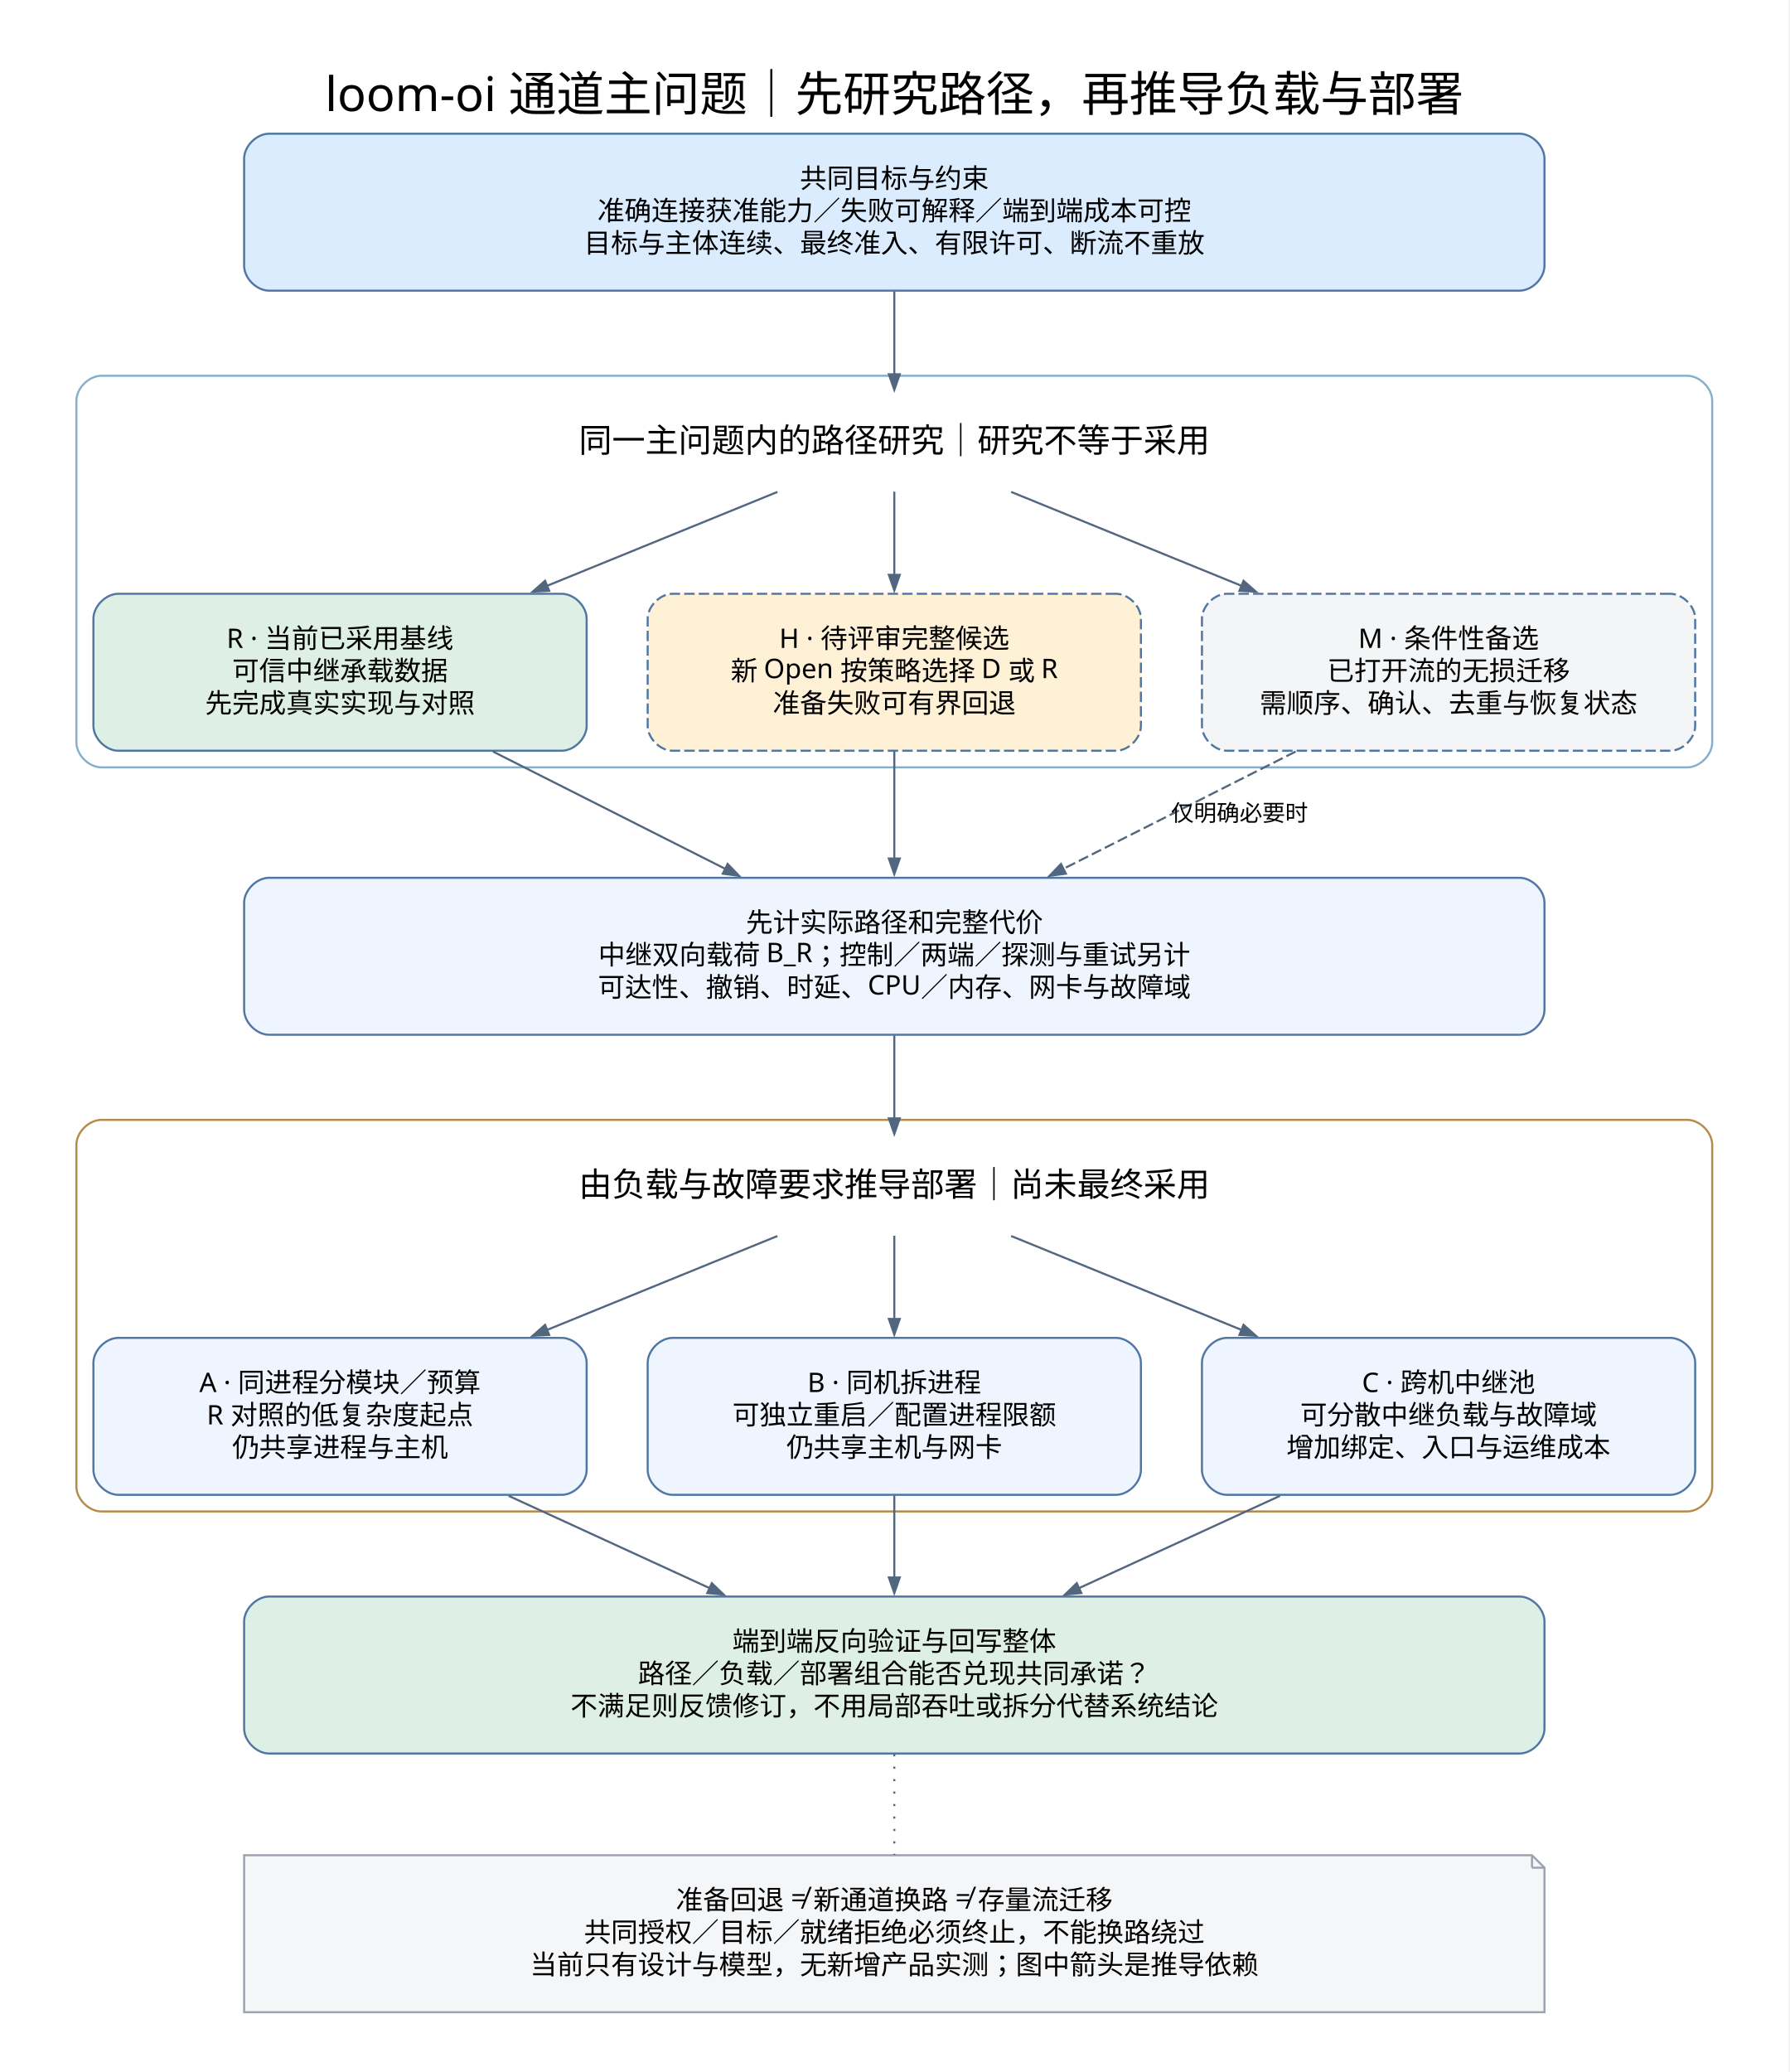
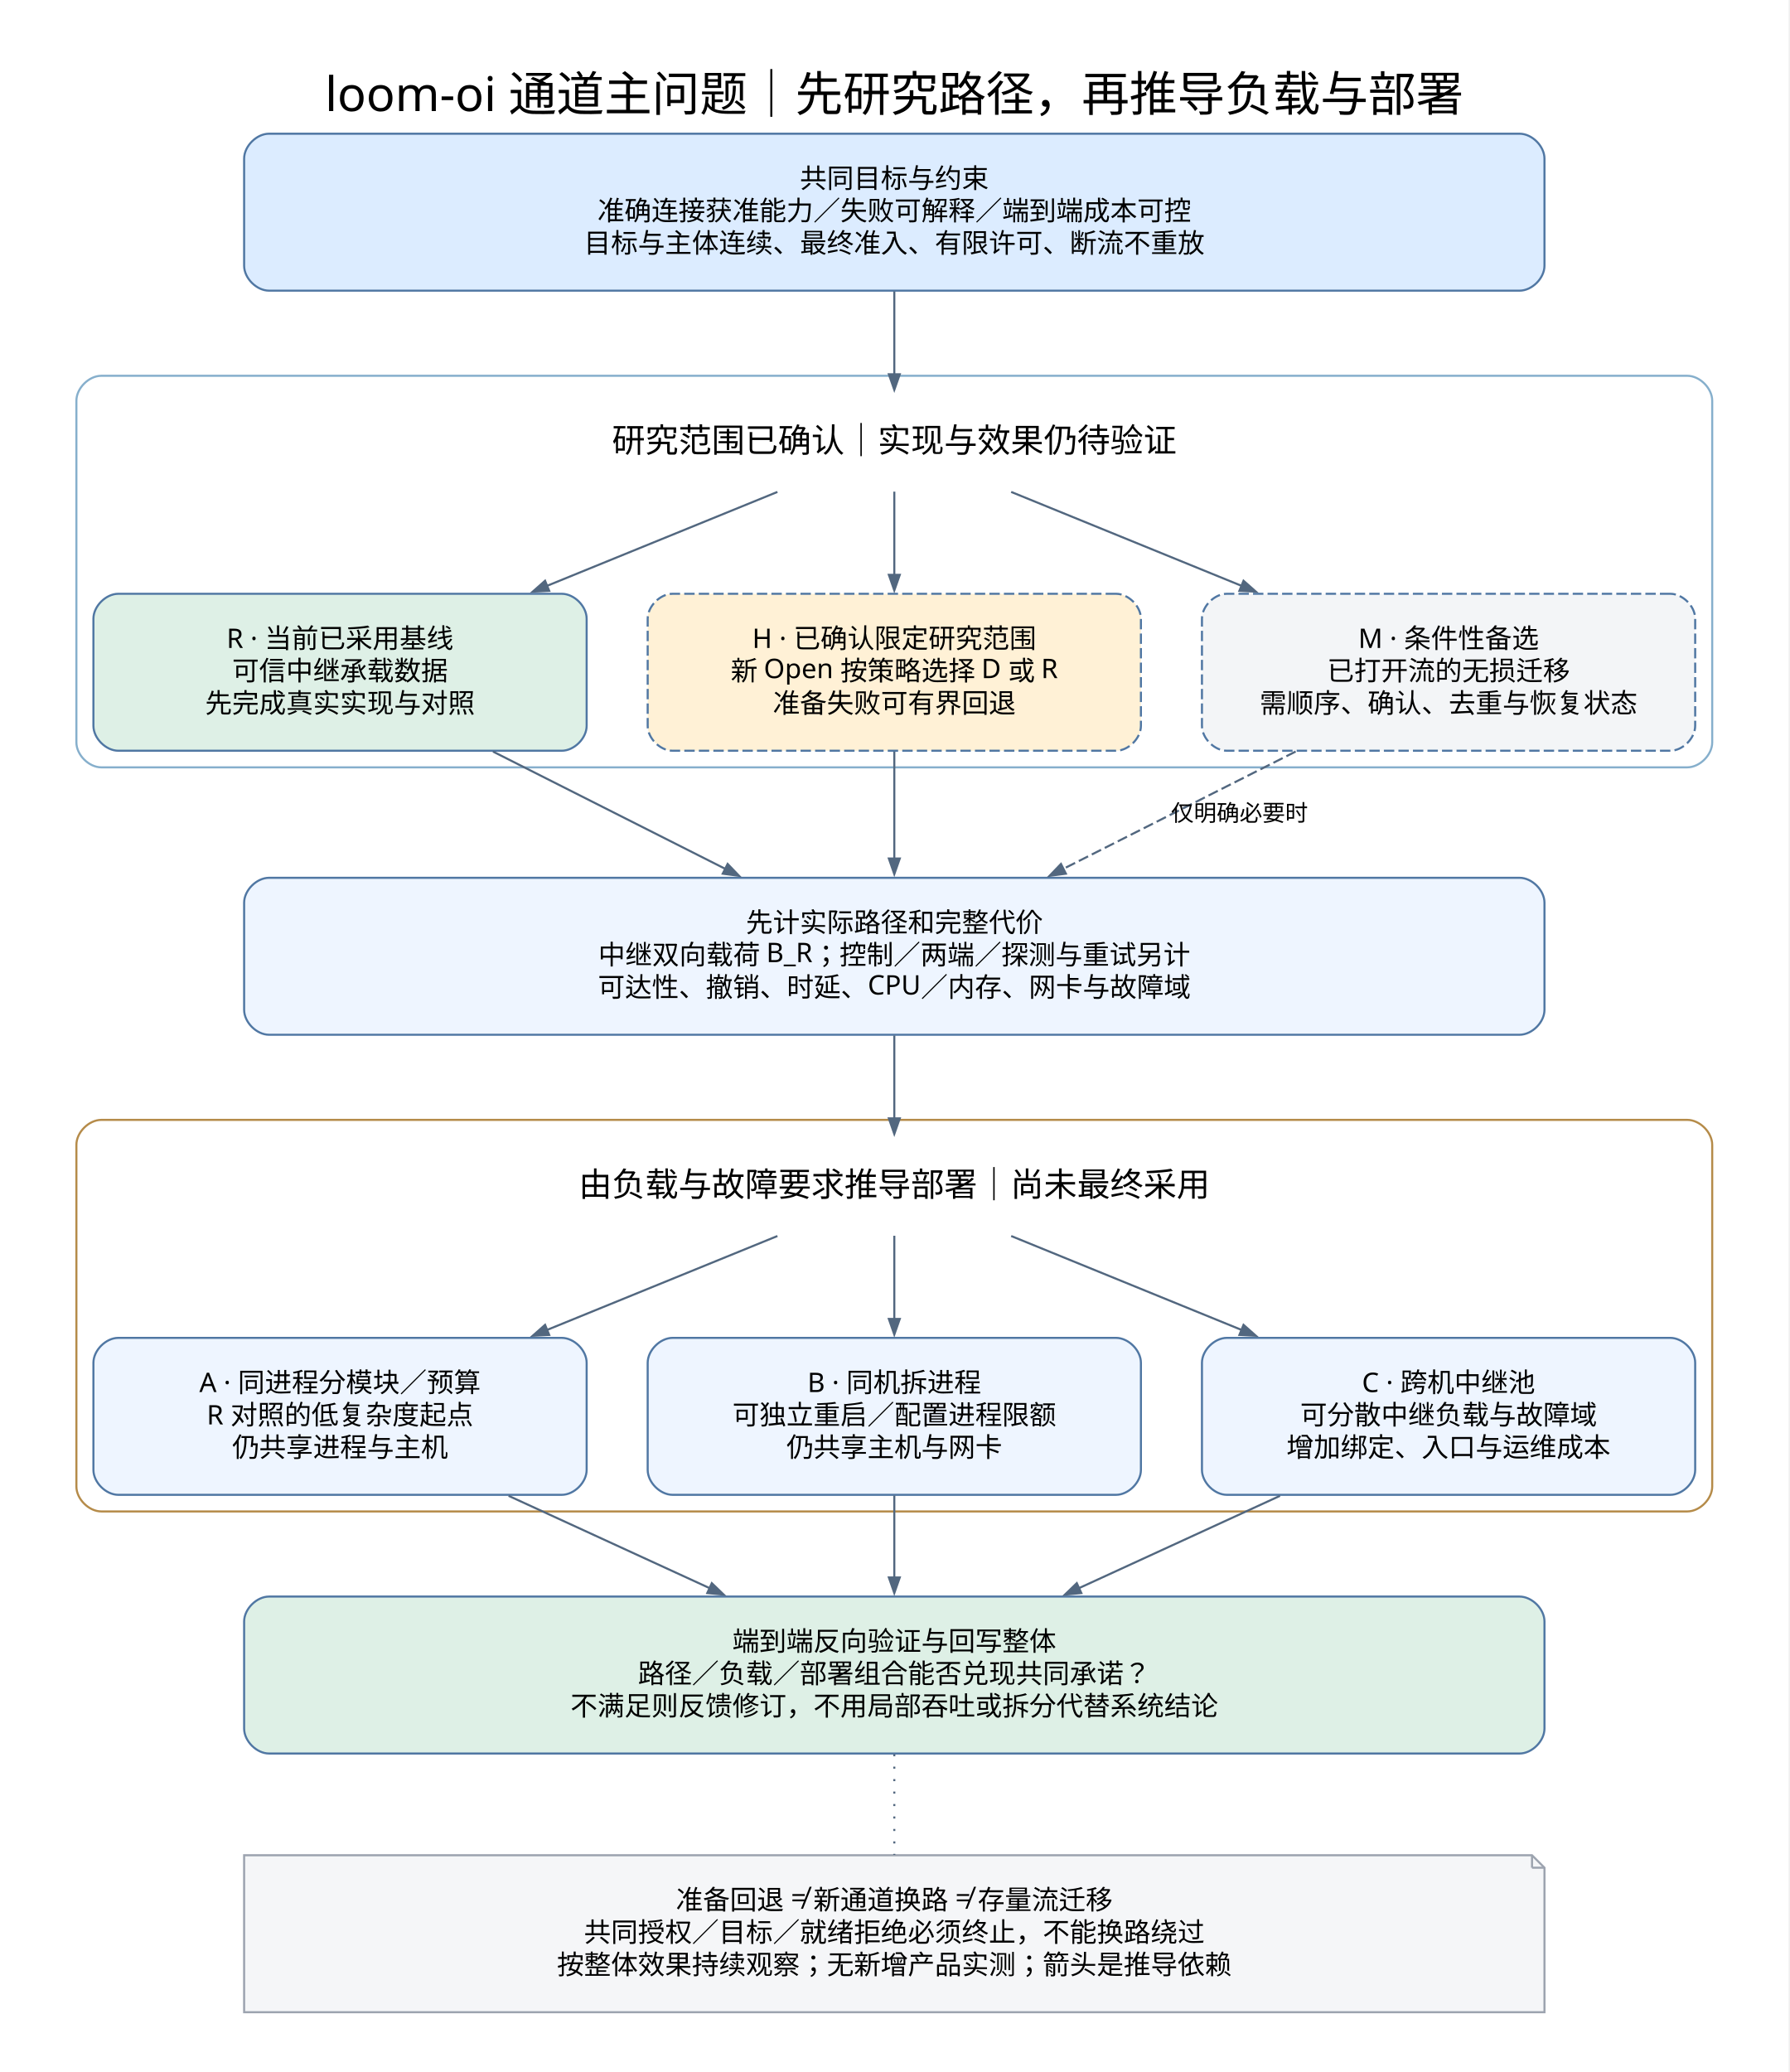
<svg xmlns="http://www.w3.org/2000/svg" width="862pt" height="998pt" viewBox="0.00 0.00 862.00 998.00">
  <g id="graph0" class="graph" transform="scale(1 1) rotate(0) translate(28.8 969.2)">
    <polygon fill="white" stroke="none" points="-28.8,28.8 -28.8,-969.2 832.8,-969.2 832.8,28.8 -28.8,28.8" />
    <text xml:space="preserve" text-anchor="middle" x="402" y="-915.7" font-family="Noto Sans SC" font-size="23.00">loom-oi 通道主问题｜先研究路径，再推导负载与部署</text>
    <g id="clust1" class="cluster">
      <path fill="white" stroke="#86afcc" d="M20,-599.6C20,-599.6 784,-599.6 784,-599.6 790,-599.6 796,-605.6 796,-611.6 796,-611.6 796,-776.2 796,-776.2 796,-782.2 790,-788.2 784,-788.2 784,-788.2 20,-788.2 20,-788.2 14,-788.2 8,-782.2 8,-776.2 8,-776.2 8,-611.6 8,-611.6 8,-605.6 14,-599.6 20,-599.6" />
    </g>
    <g id="clust3" class="cluster">
      <path fill="white" stroke="#b58b49" d="M20,-241.2C20,-241.2 784,-241.2 784,-241.2 790,-241.2 796,-247.2 796,-253.2 796,-253.2 796,-417.8 796,-417.8 796,-423.8 790,-429.8 784,-429.8 784,-429.8 20,-429.8 20,-429.8 14,-429.8 8,-423.8 8,-417.8 8,-417.8 8,-253.2 8,-253.2 8,-247.2 14,-241.2 20,-241.2" />
    </g>
    <g id="node1" class="node">
      <path fill="#dcecff" stroke="#5077a3" d="M703.2,-904.8C703.2,-904.8 100.8,-904.8 100.8,-904.8 94.8,-904.8 88.8,-898.8 88.8,-892.8 88.8,-892.8 88.8,-841.2 88.8,-841.2 88.8,-835.2 94.8,-829.2 100.8,-829.2 100.8,-829.2 703.2,-829.2 703.2,-829.2 709.2,-829.2 715.2,-835.2 715.2,-841.2 715.2,-841.2 715.2,-892.8 715.2,-892.8 715.2,-898.8 709.2,-904.8 703.2,-904.8" />
      <text xml:space="preserve" text-anchor="middle" x="402" y="-878.7" font-family="Noto Sans SC" font-size="13.00">共同目标与约束</text>
      <text xml:space="preserve" text-anchor="middle" x="402" y="-863.1" font-family="Noto Sans SC" font-size="13.00">准确连接获准能力／失败可解释／端到端成本可控</text>
      <text xml:space="preserve" text-anchor="middle" x="402" y="-847.5" font-family="Noto Sans SC" font-size="13.00">目标与主体连续、最终准入、有限许可、断流不重放</text>
    </g>
    <g id="node2" class="node">
      <path fill="white" stroke="none" d="M714,-780.2C714,-780.2 90,-780.2 90,-780.2 84,-780.2 78,-774.2 78,-768.2 78,-768.2 78,-744.2 78,-744.2 78,-738.2 84,-732.2 90,-732.2 90,-732.2 714,-732.2 714,-732.2 720,-732.2 726,-738.2 726,-744.2 726,-744.2 726,-768.2 726,-768.2 726,-774.2 720,-780.2 714,-780.2" />
-       <text xml:space="preserve" text-anchor="middle" x="402" y="-751.4" font-family="Noto Sans SC" font-size="16.00">同一主问题内的路径研究｜研究不等于采用</text>
+       <text xml:space="preserve" text-anchor="middle" x="402" y="-751.4" font-family="Noto Sans SC" font-size="16.00">研究范围已确认｜实现与效果仍待验证</text>
    </g>
    <g id="edge1" class="edge">
      <path fill="none" stroke="#52677f" d="M402,-828.86C402,-815.78 402,-801.22 402,-788.66" />
      <polygon fill="#52677f" stroke="#52677f" points="404.63,-788.93 402,-781.43 399.38,-788.93 404.63,-788.93" />
    </g>
    <g id="node3" class="node">
      <path fill="#def0e6" stroke="#5077a3" d="M241.8,-683.2C241.8,-683.2 28.2,-683.2 28.2,-683.2 22.2,-683.2 16.2,-677.2 16.2,-671.2 16.2,-671.2 16.2,-619.6 16.2,-619.6 16.2,-613.6 22.2,-607.6 28.2,-607.6 28.2,-607.6 241.8,-607.6 241.8,-607.6 247.8,-607.6 253.8,-613.6 253.8,-619.6 253.8,-619.6 253.8,-671.2 253.8,-671.2 253.8,-677.2 247.8,-683.2 241.8,-683.2" />
      <text xml:space="preserve" text-anchor="middle" x="135" y="-657.1" font-family="Noto Sans SC" font-size="13.00">R · 当前已采用基线</text>
      <text xml:space="preserve" text-anchor="middle" x="135" y="-641.5" font-family="Noto Sans SC" font-size="13.00">可信中继承载数据</text>
      <text xml:space="preserve" text-anchor="middle" x="135" y="-625.9" font-family="Noto Sans SC" font-size="13.00">先完成真实实现与对照</text>
    </g>
    <g id="edge2" class="edge">
      <path fill="none" stroke="#52677f" d="M345.7,-732.26C313.42,-719.1 271.96,-702.21 234.38,-686.89" />
      <polygon fill="#52677f" stroke="#52677f" points="235.76,-684.62 227.82,-684.22 233.77,-689.48 235.76,-684.62" />
    </g>
    <g id="node4" class="node">
      <path fill="#fff1d6" stroke="#5077a3" stroke-dasharray="5,2" d="M508.8,-683.2C508.8,-683.2 295.2,-683.2 295.2,-683.2 289.2,-683.2 283.2,-677.2 283.2,-671.2 283.2,-671.2 283.2,-619.6 283.2,-619.6 283.2,-613.6 289.2,-607.6 295.2,-607.6 295.2,-607.6 508.8,-607.6 508.8,-607.6 514.8,-607.6 520.8,-613.6 520.8,-619.6 520.8,-619.6 520.8,-671.2 520.8,-671.2 520.8,-677.2 514.8,-683.2 508.8,-683.2" />
-       <text xml:space="preserve" text-anchor="middle" x="402" y="-657.1" font-family="Noto Sans SC" font-size="13.00">H · 待评审完整候选</text>
+       <text xml:space="preserve" text-anchor="middle" x="402" y="-657.1" font-family="Noto Sans SC" font-size="13.00">H · 已确认限定研究范围</text>
      <text xml:space="preserve" text-anchor="middle" x="402" y="-641.5" font-family="Noto Sans SC" font-size="13.00">新 Open 按策略选择 D 或 R</text>
      <text xml:space="preserve" text-anchor="middle" x="402" y="-625.9" font-family="Noto Sans SC" font-size="13.00">准备失败可有界回退</text>
    </g>
    <g id="edge3" class="edge">
      <path fill="none" stroke="#52677f" d="M402,-732.39C402,-720.74 402,-706.12 402,-692.27" />
      <polygon fill="#52677f" stroke="#52677f" points="404.63,-692.32 402,-684.82 399.38,-692.32 404.63,-692.32" />
    </g>
    <g id="node5" class="node">
      <path fill="#f3f5f7" stroke="#5077a3" stroke-dasharray="5,2" d="M775.8,-683.2C775.8,-683.2 562.2,-683.2 562.2,-683.2 556.2,-683.2 550.2,-677.2 550.2,-671.2 550.2,-671.2 550.2,-619.6 550.2,-619.6 550.2,-613.6 556.2,-607.6 562.2,-607.6 562.2,-607.6 775.8,-607.6 775.8,-607.6 781.8,-607.6 787.8,-613.6 787.8,-619.6 787.8,-619.6 787.8,-671.2 787.8,-671.2 787.8,-677.2 781.8,-683.2 775.8,-683.2" />
      <text xml:space="preserve" text-anchor="middle" x="669" y="-657.1" font-family="Noto Sans SC" font-size="13.00">M · 条件性备选</text>
      <text xml:space="preserve" text-anchor="middle" x="669" y="-641.5" font-family="Noto Sans SC" font-size="13.00">已打开流的无损迁移</text>
      <text xml:space="preserve" text-anchor="middle" x="669" y="-625.9" font-family="Noto Sans SC" font-size="13.00">需顺序、确认、去重与恢复状态</text>
    </g>
    <g id="edge4" class="edge">
      <path fill="none" stroke="#52677f" d="M458.3,-732.26C490.58,-719.1 532.04,-702.21 569.62,-686.89" />
      <polygon fill="#52677f" stroke="#52677f" points="570.23,-689.48 576.18,-684.22 568.24,-684.62 570.23,-689.48" />
    </g>
    <g id="node6" class="node">
      <path fill="#eef5ff" stroke="#5077a3" d="M703.2,-546.4C703.2,-546.4 100.8,-546.4 100.8,-546.4 94.8,-546.4 88.8,-540.4 88.8,-534.4 88.8,-534.4 88.8,-482.8 88.8,-482.8 88.8,-476.8 94.8,-470.8 100.8,-470.8 100.8,-470.8 703.2,-470.8 703.2,-470.8 709.2,-470.8 715.2,-476.8 715.2,-482.8 715.2,-482.8 715.2,-534.4 715.2,-534.4 715.2,-540.4 709.2,-546.4 703.2,-546.4" />
      <text xml:space="preserve" text-anchor="middle" x="402" y="-520.3" font-family="Noto Sans SC" font-size="13.00">先计实际路径和完整代价</text>
      <text xml:space="preserve" text-anchor="middle" x="402" y="-504.7" font-family="Noto Sans SC" font-size="13.00">中继双向载荷 B_R；控制／两端／探测与重试另计</text>
      <text xml:space="preserve" text-anchor="middle" x="402" y="-489.1" font-family="Noto Sans SC" font-size="13.00">可达性、撤销、时延、CPU／内存、网卡与故障域</text>
    </g>
    <g id="edge5" class="edge">
      <path fill="none" stroke="#52677f" d="M208.67,-607.21C243.39,-589.68 284.93,-568.7 320.59,-550.7" />
      <polygon fill="#52677f" stroke="#52677f" points="321.71,-553.08 327.22,-547.35 319.35,-548.39 321.71,-553.08" />
    </g>
    <g id="edge6" class="edge">
      <path fill="none" stroke="#52677f" d="M402,-607.21C402,-591.15 402,-572.2 402,-555.3" />
      <polygon fill="#52677f" stroke="#52677f" points="404.63,-555.68 402,-548.18 399.38,-555.68 404.63,-555.68" />
    </g>
    <g id="edge7" class="edge">
      <path fill="none" stroke="#52677f" stroke-dasharray="5,2" d="M595.33,-607.21C560.61,-589.68 519.07,-568.7 483.41,-550.7" />
      <polygon fill="#52677f" stroke="#52677f" points="484.65,-548.39 476.78,-547.35 482.29,-553.08 484.65,-548.39" />
      <text xml:space="preserve" text-anchor="middle" x="568.26" y="-573.7" font-family="Noto Sans SC" font-size="11.00">仅明确必要时</text>
    </g>
    <g id="node7" class="node">
      <path fill="white" stroke="none" d="M714,-421.8C714,-421.8 90,-421.8 90,-421.8 84,-421.8 78,-415.8 78,-409.8 78,-409.8 78,-385.8 78,-385.8 78,-379.8 84,-373.8 90,-373.8 90,-373.8 714,-373.8 714,-373.8 720,-373.8 726,-379.8 726,-385.8 726,-385.8 726,-409.8 726,-409.8 726,-415.8 720,-421.8 714,-421.8" />
      <text xml:space="preserve" text-anchor="middle" x="402" y="-393" font-family="Noto Sans SC" font-size="16.00">由负载与故障要求推导部署｜尚未最终采用</text>
    </g>
    <g id="edge8" class="edge">
      <path fill="none" stroke="#52677f" d="M402,-470.46C402,-457.38 402,-442.82 402,-430.26" />
      <polygon fill="#52677f" stroke="#52677f" points="404.63,-430.53 402,-423.03 399.38,-430.53 404.63,-430.53" />
    </g>
    <g id="node8" class="node">
      <path fill="#eef5ff" stroke="#5077a3" d="M241.8,-324.8C241.8,-324.8 28.2,-324.8 28.2,-324.8 22.2,-324.8 16.2,-318.8 16.2,-312.8 16.2,-312.8 16.2,-261.2 16.2,-261.2 16.2,-255.2 22.2,-249.2 28.2,-249.2 28.2,-249.2 241.8,-249.2 241.8,-249.2 247.8,-249.2 253.8,-255.2 253.8,-261.2 253.8,-261.2 253.8,-312.8 253.8,-312.8 253.8,-318.8 247.8,-324.8 241.8,-324.8" />
      <text xml:space="preserve" text-anchor="middle" x="135" y="-298.7" font-family="Noto Sans SC" font-size="13.00">A · 同进程分模块／预算</text>
      <text xml:space="preserve" text-anchor="middle" x="135" y="-283.1" font-family="Noto Sans SC" font-size="13.00">R 对照的低复杂度起点</text>
      <text xml:space="preserve" text-anchor="middle" x="135" y="-267.5" font-family="Noto Sans SC" font-size="13.00">仍共享进程与主机</text>
    </g>
    <g id="edge9" class="edge">
      <path fill="none" stroke="#52677f" d="M345.7,-373.86C313.42,-360.7 271.96,-343.81 234.38,-328.49" />
      <polygon fill="#52677f" stroke="#52677f" points="235.76,-326.22 227.82,-325.82 233.77,-331.08 235.76,-326.22" />
    </g>
    <g id="node9" class="node">
      <path fill="#eef5ff" stroke="#5077a3" d="M508.8,-324.8C508.8,-324.8 295.2,-324.8 295.2,-324.8 289.2,-324.8 283.2,-318.8 283.2,-312.8 283.2,-312.8 283.2,-261.2 283.2,-261.2 283.2,-255.2 289.2,-249.2 295.2,-249.2 295.2,-249.2 508.8,-249.2 508.8,-249.2 514.8,-249.2 520.8,-255.2 520.8,-261.2 520.8,-261.2 520.8,-312.8 520.8,-312.8 520.8,-318.8 514.8,-324.8 508.8,-324.8" />
      <text xml:space="preserve" text-anchor="middle" x="402" y="-298.7" font-family="Noto Sans SC" font-size="13.00">B · 同机拆进程</text>
      <text xml:space="preserve" text-anchor="middle" x="402" y="-283.1" font-family="Noto Sans SC" font-size="13.00">可独立重启／配置进程限额</text>
      <text xml:space="preserve" text-anchor="middle" x="402" y="-267.5" font-family="Noto Sans SC" font-size="13.00">仍共享主机与网卡</text>
    </g>
    <g id="edge10" class="edge">
      <path fill="none" stroke="#52677f" d="M402,-373.99C402,-362.34 402,-347.72 402,-333.87" />
      <polygon fill="#52677f" stroke="#52677f" points="404.63,-333.92 402,-326.42 399.38,-333.92 404.63,-333.92" />
    </g>
    <g id="node10" class="node">
      <path fill="#eef5ff" stroke="#5077a3" d="M775.8,-324.8C775.8,-324.8 562.2,-324.8 562.2,-324.8 556.2,-324.8 550.2,-318.8 550.2,-312.8 550.2,-312.8 550.2,-261.2 550.2,-261.2 550.2,-255.2 556.2,-249.2 562.2,-249.2 562.2,-249.2 775.8,-249.2 775.8,-249.2 781.8,-249.2 787.8,-255.2 787.8,-261.2 787.8,-261.2 787.8,-312.8 787.8,-312.8 787.8,-318.8 781.8,-324.8 775.8,-324.8" />
      <text xml:space="preserve" text-anchor="middle" x="669" y="-298.7" font-family="Noto Sans SC" font-size="13.00">C · 跨机中继池</text>
      <text xml:space="preserve" text-anchor="middle" x="669" y="-283.1" font-family="Noto Sans SC" font-size="13.00">可分散中继负载与故障域</text>
      <text xml:space="preserve" text-anchor="middle" x="669" y="-267.5" font-family="Noto Sans SC" font-size="13.00">增加绑定、入口与运维成本</text>
    </g>
    <g id="edge11" class="edge">
      <path fill="none" stroke="#52677f" d="M458.3,-373.86C490.58,-360.7 532.04,-343.81 569.62,-328.49" />
      <polygon fill="#52677f" stroke="#52677f" points="570.23,-331.08 576.18,-325.82 568.24,-326.22 570.23,-331.08" />
    </g>
    <g id="node11" class="node">
      <path fill="#def0e6" stroke="#5077a3" d="M703.2,-200.2C703.2,-200.2 100.8,-200.2 100.8,-200.2 94.8,-200.2 88.8,-194.2 88.8,-188.2 88.8,-188.2 88.8,-136.6 88.8,-136.6 88.8,-130.6 94.8,-124.6 100.8,-124.6 100.8,-124.6 703.2,-124.6 703.2,-124.6 709.2,-124.6 715.2,-130.6 715.2,-136.6 715.2,-136.6 715.2,-188.2 715.2,-188.2 715.2,-194.2 709.2,-200.2 703.2,-200.2" />
      <text xml:space="preserve" text-anchor="middle" x="402" y="-174.1" font-family="Noto Sans SC" font-size="13.00">端到端反向验证与回写整体</text>
      <text xml:space="preserve" text-anchor="middle" x="402" y="-158.5" font-family="Noto Sans SC" font-size="13.00">路径／负载／部署组合能否兑现共同承诺？</text>
      <text xml:space="preserve" text-anchor="middle" x="402" y="-142.9" font-family="Noto Sans SC" font-size="13.00">不满足则反馈修订，不用局部吞吐或拆分代替系统结论</text>
    </g>
    <g id="edge12" class="edge">
      <path fill="none" stroke="#52677f" d="M216.2,-248.72C246.89,-234.62 281.96,-218.52 313.31,-204.13" />
      <polygon fill="#52677f" stroke="#52677f" points="314.09,-206.65 319.81,-201.14 311.9,-201.88 314.09,-206.65" />
    </g>
    <g id="edge13" class="edge">
      <path fill="none" stroke="#52677f" d="M402,-248.88C402,-236.4 402,-222.32 402,-209.25" />
      <polygon fill="#52677f" stroke="#52677f" points="404.63,-209.4 402,-201.9 399.38,-209.4 404.63,-209.4" />
    </g>
    <g id="edge14" class="edge">
      <path fill="none" stroke="#52677f" d="M587.8,-248.72C557.11,-234.62 522.04,-218.52 490.69,-204.13" />
      <polygon fill="#52677f" stroke="#52677f" points="492.1,-201.88 484.19,-201.14 489.91,-206.65 492.1,-201.88" />
    </g>
    <g id="node12" class="node">
      <polygon fill="#f5f6f8" stroke="#9ca3af" points="709.2,-75.6 88.8,-75.6 88.8,0 715.2,0 715.2,-69.6 709.2,-75.6" />
      <polyline fill="none" stroke="#9ca3af" points="709.2,-75.6 709.2,-69.6" />
      <polyline fill="none" stroke="#9ca3af" points="715.2,-69.6 709.2,-69.6" />
      <text xml:space="preserve" text-anchor="middle" x="402" y="-49.5" font-family="Noto Sans SC" font-size="13.00">准备回退 ≠ 新通道换路 ≠ 存量流迁移</text>
      <text xml:space="preserve" text-anchor="middle" x="402" y="-33.9" font-family="Noto Sans SC" font-size="13.00">共同授权／目标／就绪拒绝必须终止，不能换路绕过</text>
-       <text xml:space="preserve" text-anchor="middle" x="402" y="-18.3" font-family="Noto Sans SC" font-size="13.00">当前只有设计与模型，无新增产品实测；图中箭头是推导依赖</text>
+       <text xml:space="preserve" text-anchor="middle" x="402" y="-18.3" font-family="Noto Sans SC" font-size="13.00">按整体效果持续观察；无新增产品实测；箭头是推导依赖</text>
    </g>
    <g id="edge15" class="edge">
      <path fill="none" stroke="#52677f" stroke-dasharray="1,5" d="M402,-124.28C402,-108.92 402,-91.14 402,-75.79" />
    </g>
  </g>
</svg>
